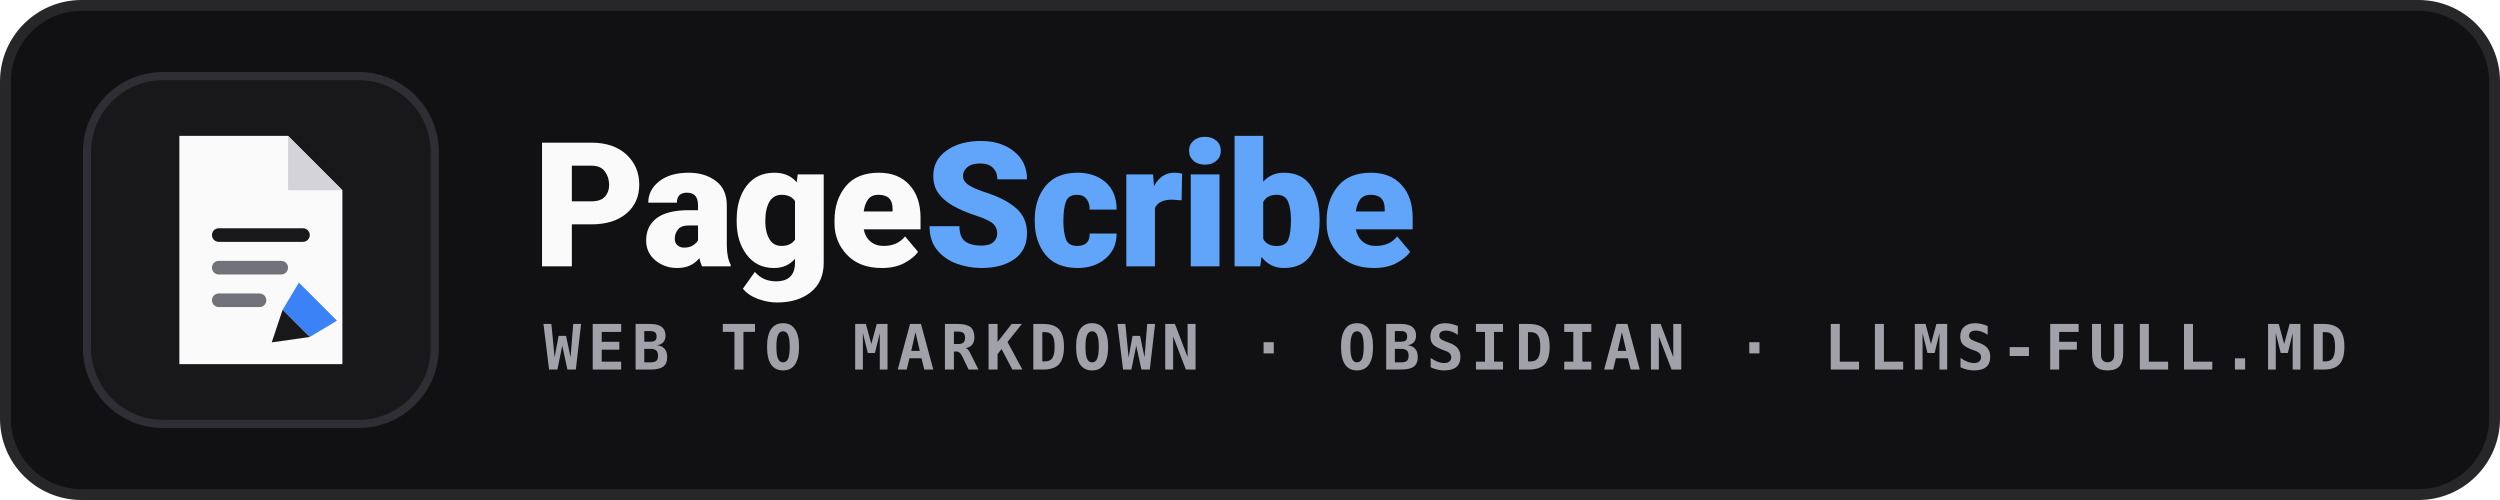
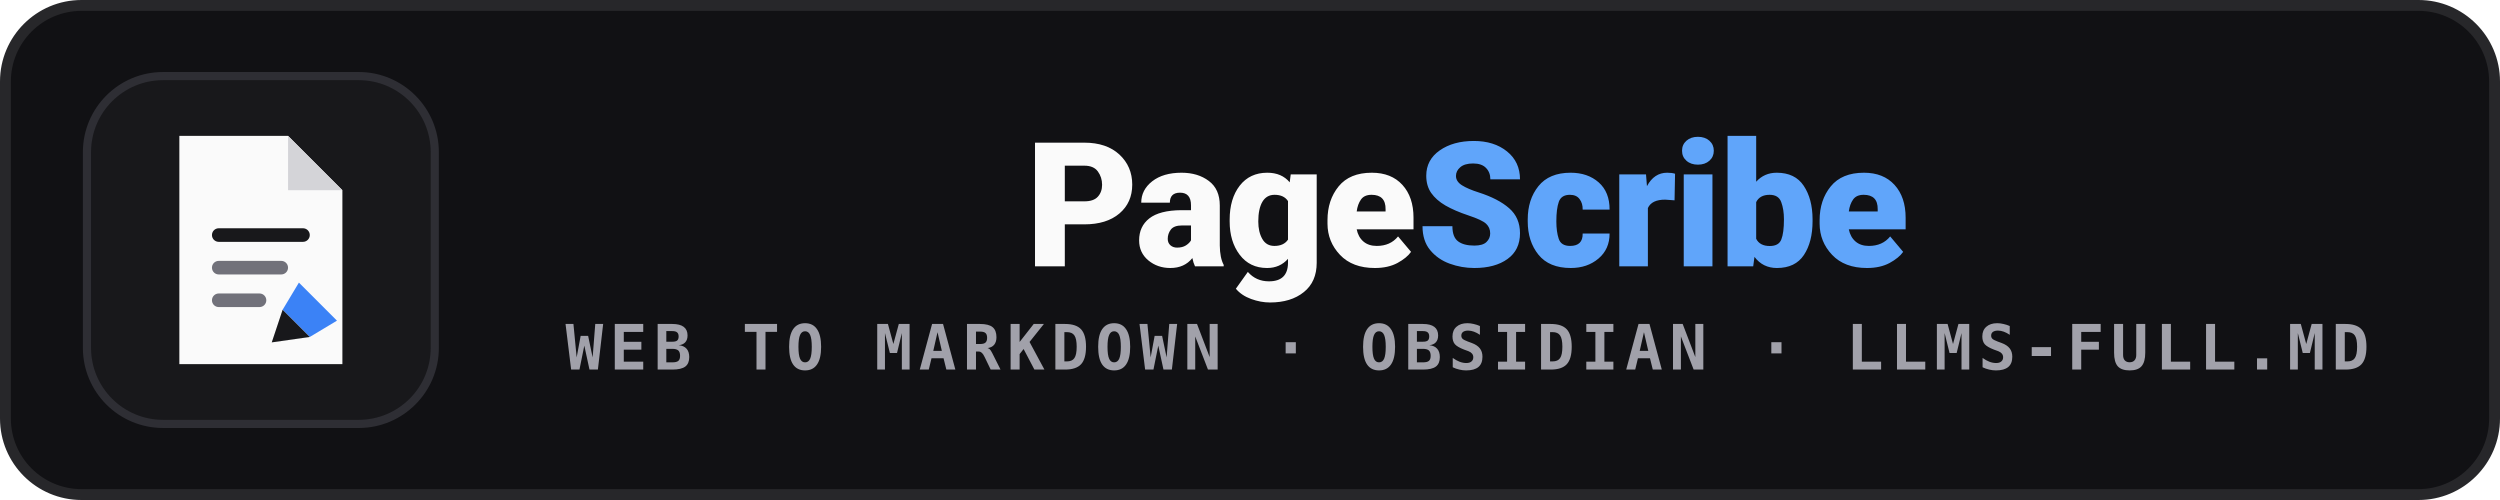
<svg xmlns="http://www.w3.org/2000/svg" viewBox="0 0 460 92" width="460" height="92" fill="none">
  <rect x="1" y="1" width="458" height="90" rx="14" fill="#111114" stroke="#27272A" stroke-width="2" />
  <rect x="16" y="14" width="64" height="64" rx="14" fill="#18181B" stroke="#2E2E34" stroke-width="1.5" />
  <path d="M33 25H53L63 35V67H33V25Z" fill="#FAFAFA" />
  <path d="M53 25V35H63L53 25Z" fill="#D4D4D8" />
  <rect x="39" y="42" width="18" height="2.5" rx="1.25" fill="#18181B" />
  <rect x="39" y="48" width="14" height="2.5" rx="1.25" fill="#71717A" />
  <rect x="39" y="54" width="10" height="2.5" rx="1.25" fill="#71717A" />
  <path d="M55 52L62 59L57 62L52 57L55 52Z" fill="#3B82F6" />
  <path d="M52 57L50 63L57 62L52 57Z" fill="#18181B" />
-   <text x="98" y="49" fill="#FAFAFA" font-family="system-ui, -apple-system, 'Segoe UI', Roboto, Helvetica, Arial, sans-serif" font-size="32" font-weight="800" letter-spacing="-0.5">Page<tspan fill="#60A5FA">Scribe</tspan>
+   <text x="270" y="49" text-anchor="middle" fill="#FAFAFA" font-family="system-ui, -apple-system, 'Segoe UI', Roboto, Helvetica, Arial, sans-serif" font-size="32" font-weight="800" letter-spacing="-0.5">Page<tspan fill="#60A5FA">Scribe</tspan>
  </text>
-   <text x="100" y="68" fill="#A1A1AA" font-family="ui-monospace, SFMono-Regular, Menlo, Consolas, monospace" font-size="11.5" font-weight="600" letter-spacing="1.2">WEB TO MARKDOWN · OBSIDIAN · LLMS-FULL.MD</text>
+   <text x="270" y="68" text-anchor="middle" fill="#A1A1AA" font-family="ui-monospace, SFMono-Regular, Menlo, Consolas, monospace" font-size="11.5" font-weight="600" letter-spacing="1.2">WEB TO MARKDOWN · OBSIDIAN · LLMS-FULL.MD</text>
</svg>
